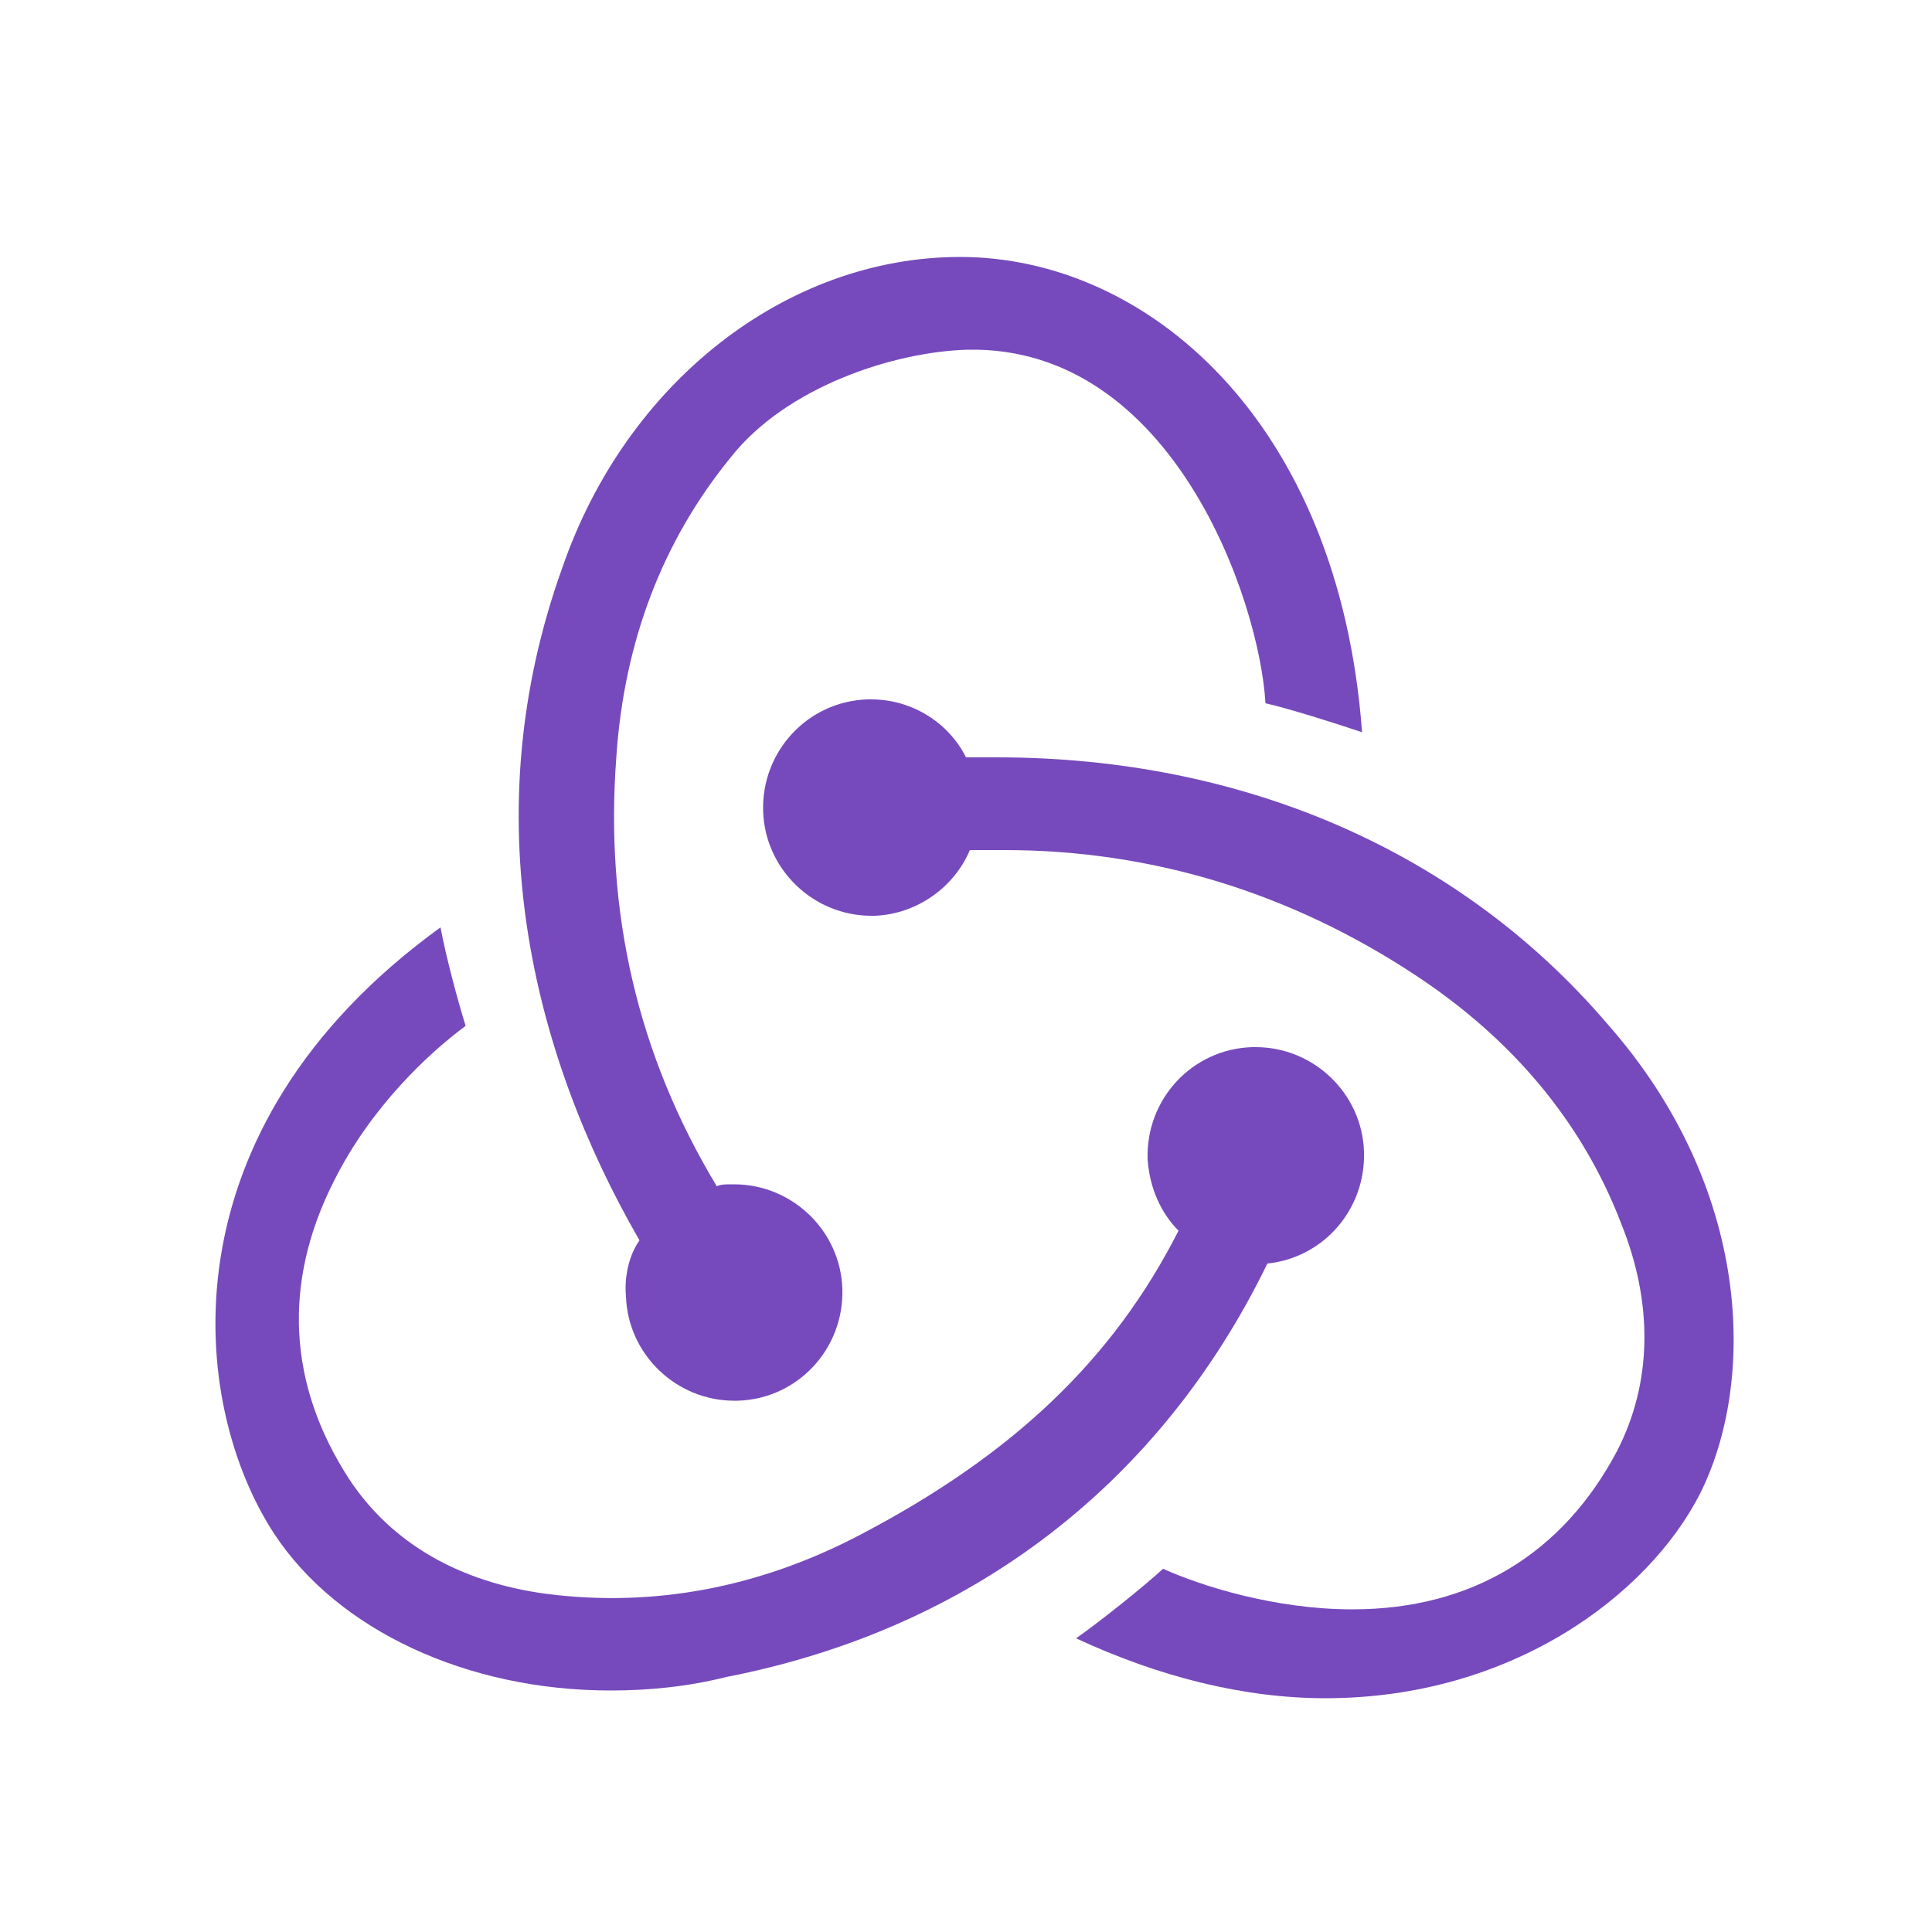
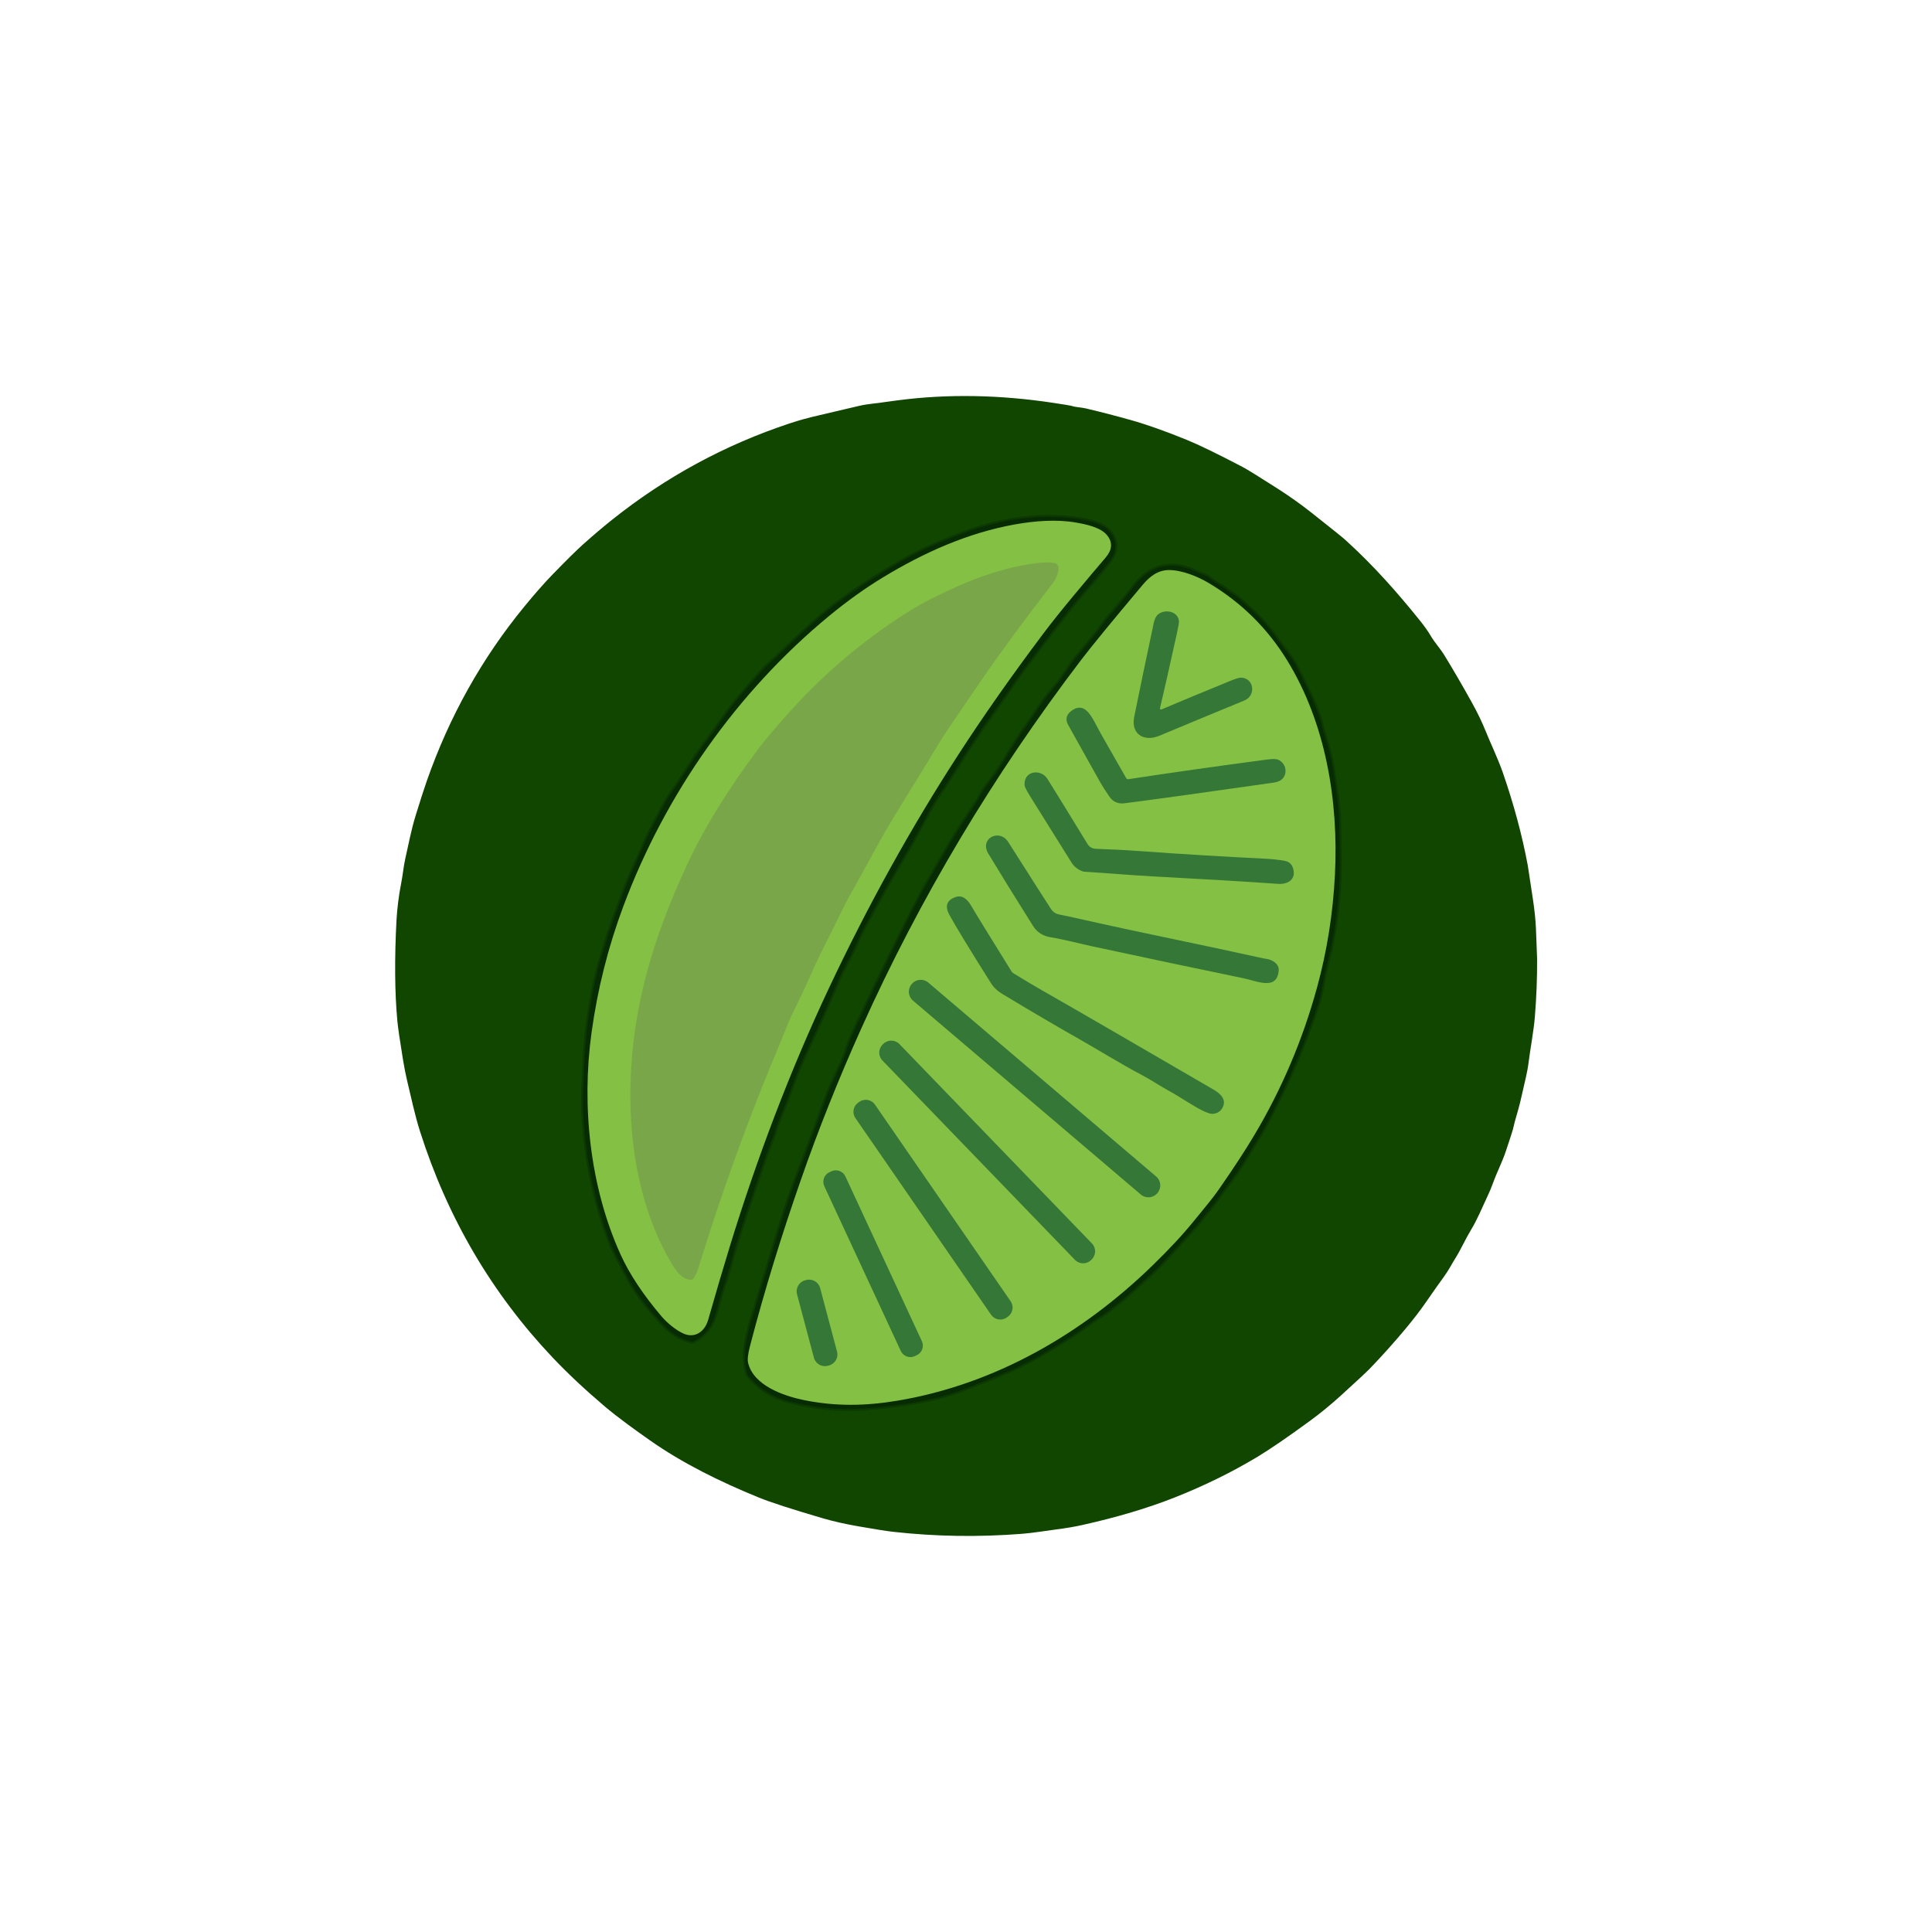
- <svg xmlns="http://www.w3.org/2000/svg" viewBox="0 0 100 100">
-   <g fill="#764ABC">
-     <path d="M65.6 65.4c2.9-.3 5.1-2.8 5-5.8-.1-3-2.6-5.4-5.6-5.4h-.2c-3.1.1-5.5 2.7-5.4 5.8.1 1.5.7 2.8 1.6 3.7-3.4 6.7-8.6 11.6-16.4 15.7-5.3 2.8-10.8 3.8-16.3 3.1-4.5-.6-8-2.6-10.2-5.9-3.2-4.9-3.5-10.2-.8-15.5 1.9-3.8 4.9-6.6 6.8-8-.4-1.3-1-3.5-1.3-5.1-14.5 10.5-13 24.7-8.6 31.4 3.3 5 10 8.1 17.4 8.1 2 0 4-.2 6-.7 12.8-2.5 22.5-10.1 28-21.4z" />
-     <path d="M83.2 53c-7.6-8.9-18.8-13.8-31.6-13.8H50c-.9-1.8-2.8-3-4.9-3h-.2c-3.1.1-5.5 2.7-5.4 5.8.1 3 2.6 5.4 5.6 5.4h.2c2.2-.1 4.1-1.5 4.9-3.4H52c7.6 0 14.8 2.2 21.3 6.5 5 3.3 8.6 7.6 10.6 12.8 1.7 4.2 1.6 8.3-.2 11.8-2.8 5.3-7.5 8.2-13.7 8.2-4 0-7.8-1.2-9.8-2.1-1.1 1-3.1 2.6-4.5 3.6 4.3 2 8.7 3.1 12.9 3.1 9.6 0 16.7-5.3 19.4-10.6 2.9-5.8 2.7-15.8-4.8-24.3z" />
-     <path d="M32.4 67.1c.1 3 2.6 5.4 5.6 5.4h.2c3.1-.1 5.5-2.7 5.4-5.8-.1-3-2.6-5.4-5.6-5.4h-.2c-.2 0-.5 0-.7.1-4.1-6.8-5.8-14.2-5.2-22.2.4-6 2.4-11.2 5.9-15.5 2.9-3.7 8.5-5.5 12.3-5.6 10.6-.2 15.1 13 15.4 18.3 1.3.3 3.5 1 5 1.5-1.2-16.2-11.2-24.6-20.8-24.6-9 0-17.3 6.5-20.6 16.1-4.6 12.8-1.6 25.1 4 34.8-.5.7-.8 1.8-.7 2.9z" />
+ <svg xmlns="http://www.w3.org/2000/svg" version="1.1" viewBox="0.00 0.00 1024.00 1024.00">
+   <path fill="#114601" d="   M 734.35 307.48   Q 743.40 317.44 752.72 329.07   Q 756.13 333.32 758.24 336.89   C 760.58 340.84 763.23 343.53 765.57 347.34   Q 772.24 358.19 779.91 371.97   Q 784.66 380.51 787.53 387.75   C 789.45 392.59 794.07 402.40 796.48 409.35   Q 805.31 434.80 809.76 458.75   Q 809.91 459.57 812.48 476.63   Q 813.80 485.38 814.09 492.28   Q 814.68 506.65 814.69 508.00   Q 814.79 523.28 813.49 539.20   C 812.92 546.21 810.94 556.93 810.26 562.54   C 809.53 568.54 808.45 571.99 806.90 579.14   Q 805.61 585.05 804.47 588.91   Q 802.51 595.50 801.87 598.64   Q 801.72 599.38 798.18 610.02   C 796.22 615.92 793.38 621.28 791.20 627.36   Q 790.09 630.48 788.29 634.27   C 785.34 640.52 783.05 646.29 779.65 651.88   C 776.74 656.68 774.31 662.20 771.57 666.58   C 769.61 669.71 767.74 673.37 765.44 676.51   Q 761.59 681.78 755.53 690.55   Q 751.28 696.69 745.08 704.14   Q 736.29 714.71 726.09 725.34   Q 723.64 727.89 710.71 739.65   Q 702.66 746.97 694.48 752.96   Q 676.29 766.25 666.59 772.08   Q 646.14 784.38 622.69 793.66   Q 601.19 802.17 573.40 808.34   Q 567.46 809.66 559.88 810.63   C 553.48 811.44 547.74 812.48 541.69 812.95   Q 507.08 815.67 473.29 811.88   Q 468.12 811.30 454.71 808.94   Q 444.24 807.10 436.31 804.78   Q 411.55 797.53 402.23 793.74   C 381.65 785.36 361.49 775.42 344.25 763.25   C 337.55 758.52 328.03 751.81 320.23 745.18   Q 304.70 731.98 292.94 719.56   Q 244.50 668.40 222.63 599.70   C 219.93 591.23 218.00 582.05 215.80 572.86   Q 214.62 567.90 213.65 562.01   Q 211.08 546.31 210.59 540.99   Q 208.53 518.48 210.15 487.65   C 210.46 481.67 211.50 473.84 212.44 469.19   C 213.51 463.91 213.83 459.43 214.82 455.05   C 216.60 447.24 217.93 439.92 220.37 432.00   Q 224.02 420.18 226.15 414.09   Q 244.09 362.68 277.97 321.41   Q 286.38 311.16 292.93 304.43   Q 304.23 292.81 309.04 288.53   Q 317.22 281.23 324.17 275.68   Q 366.96 241.49 418.56 224.40   Q 426.07 221.92 433.18 220.34   Q 433.40 220.29 447.97 216.85   Q 452.85 215.70 455.48 215.09   C 460.43 213.95 464.29 213.89 469.37 213.05   Q 470.22 212.91 475.67 212.20   Q 515.42 206.98 558.78 213.60   Q 567.28 214.89 567.87 215.10   C 570.14 215.89 573.04 215.89 575.36 216.43   Q 587.76 219.37 599.58 222.70   Q 611.84 226.15 629.10 233.17   Q 638.41 236.96 658.50 247.45   Q 662.21 249.39 677.30 259.06   Q 686.66 265.05 695.19 271.79   Q 710.91 284.22 712.99 286.10   Q 723.98 296.07 734.35 307.48   Z   M 366.25 711.05   A 1.89 1.88 38.6 0 0 367.61 710.90   C 379.57 704.64 379.09 694.43 383.25 682.67   Q 385.37 676.70 388.82 664.11   Q 392.04 652.38 406.49 610.89   C 408.13 606.19 409.84 602.90 411.00 598.71   Q 411.86 595.62 414.43 589.60   C 417.84 581.61 421.04 571.58 424.54 563.73   C 432.67 545.48 436.28 538.63 442.68 523.19   Q 446.07 515.05 450.87 506.29   C 453.18 502.09 455.09 496.92 457.12 493.12   Q 469.88 469.27 481.24 450.33   C 488.07 438.94 491.82 429.65 499.18 418.93   Q 502.70 413.80 510.60 401.10   Q 518.62 388.22 532.60 368.91   C 534.76 365.93 536.60 362.84 538.71 359.94   Q 545.78 350.23 553.00 340.79   Q 560.93 330.42 567.57 321.96   C 574.56 313.06 581.29 306.37 588.34 297.11   C 593.98 289.70 590.68 281.36 582.62 277.88   Q 579.56 276.55 575.66 275.78   C 554.21 271.52 531.45 274.86 511.13 282.41   C 500.45 286.38 488.24 291.45 477.57 297.60   Q 460.35 307.52 444.54 319.05   Q 433.38 327.19 414.67 345.42   Q 411.91 348.11 409.46 350.19   C 403.89 354.93 399.23 361.04 394.69 366.12   C 386.29 375.52 380.11 385.60 373.19 394.64   C 367.04 402.67 362.26 411.44 355.88 420.25   C 352.35 425.13 350.05 430.60 347.55 434.97   C 343.39 442.25 339.91 451.29 336.08 459.56   C 331.63 469.18 327.34 481.67 324.14 490.24   C 322.06 495.82 320.68 501.33 319.07 506.40   Q 316.86 513.34 315.73 518.65   Q 311.11 540.38 310.11 556.34   Q 308.67 579.38 309.05 588.56   Q 310.27 617.78 318.82 645.29   Q 322.73 657.88 325.58 663.44   C 328.43 668.99 332.99 678.14 336.74 683.82   Q 342.95 693.24 352.41 702.92   C 356.63 707.24 360.70 709.53 366.25 711.05   Z   M 396.52 729.05   Q 405.31 739.59 419.32 743.05   Q 441.19 748.43 463.00 746.20   C 479.05 744.55 494.35 742.26 507.72 737.44   Q 516.14 734.40 531.58 728.00   Q 542.88 723.31 552.15 717.80   Q 567.52 708.66 571.69 705.67   Q 581.07 698.93 582.38 698.23   C 586.01 696.27 588.39 693.94 591.95 691.21   C 597.59 686.88 604.27 680.30 608.03 677.08   Q 612.36 673.37 616.96 668.38   Q 625.66 658.94 632.94 650.89   Q 634.70 648.95 636.52 646.56   C 639.44 642.73 642.44 639.57 645.17 635.54   C 649.28 629.44 653.76 624.45 657.38 618.65   Q 667.88 601.83 670.31 597.33   Q 687.59 565.35 698.92 531.23   Q 699.88 528.35 701.17 521.15   Q 702.16 515.59 703.35 511.06   Q 710.25 484.88 710.14 456.98   Q 710.10 447.11 709.72 432.92   Q 709.54 426.50 706.33 406.60   Q 705.15 399.30 701.69 388.65   Q 701.14 386.96 700.69 384.87   C 699.76 380.59 698.16 376.88 696.19 372.09   Q 693.87 366.48 692.16 363.34   C 690.39 360.11 687.22 352.28 683.66 347.66   Q 678.75 341.27 674.12 334.90   C 669.38 328.37 663.24 323.13 656.78 317.32   C 654.51 315.27 652.41 314.37 650.45 312.81   C 647.59 310.52 643.76 308.90 641.08 306.43   A 6.50 6.39 -13.6 0 0 638.86 305.10   Q 637.43 304.61 633.24 302.67   C 621.16 297.09 609.65 299.56 601.37 310.34   Q 595.47 318.02 586.95 327.83   Q 585.42 329.59 584.54 330.91   Q 583.06 333.11 582.27 334.12   Q 576.34 341.68 570.20 348.72   C 567.45 351.87 564.04 358.30 560.36 362.59   C 557.21 366.25 554.19 369.78 551.14 374.37   Q 544.89 383.79 542.55 386.98   C 536.98 394.55 531.61 405.27 525.77 412.71   Q 520.46 419.47 518.29 424.23   Q 518.23 424.35 509.53 437.51   Q 505.18 444.09 493.37 464.62   Q 486.53 476.51 478.64 492.54   Q 463.81 522.65 461.36 528.05   C 456.51 538.72 450.94 549.05 448.76 556.40   Q 447.41 560.97 444.21 567.45   Q 440.40 575.16 437.93 581.94   Q 428.83 606.98 423.19 621.59   Q 417.85 635.42 413.67 649.18   Q 397.72 701.62 397.61 702.05   C 395.19 711.42 393.49 718.98 395.97 727.99   A 2.82 2.81 -72.5 0 0 396.52 729.05   Z" />
+   <g stroke-width="2.00" fill="none" stroke-linecap="butt">
+     <path stroke="#0c3902" d="   M 366.25 711.05   A 1.89 1.88 38.6 0 0 367.61 710.90   C 379.57 704.64 379.09 694.43 383.25 682.67   Q 385.37 676.70 388.82 664.11   Q 392.04 652.38 406.49 610.89   C 408.13 606.19 409.84 602.90 411.00 598.71   Q 411.86 595.62 414.43 589.60   C 417.84 581.61 421.04 571.58 424.54 563.73   C 432.67 545.48 436.28 538.63 442.68 523.19   Q 446.07 515.05 450.87 506.29   C 453.18 502.09 455.09 496.92 457.12 493.12   Q 469.88 469.27 481.24 450.33   C 488.07 438.94 491.82 429.65 499.18 418.93   Q 502.70 413.80 510.60 401.10   Q 518.62 388.22 532.60 368.91   C 534.76 365.93 536.60 362.84 538.71 359.94   Q 545.78 350.23 553.00 340.79   Q 560.93 330.42 567.57 321.96   C 574.56 313.06 581.29 306.37 588.34 297.11   C 593.98 289.70 590.68 281.36 582.62 277.88   Q 579.56 276.55 575.66 275.78   C 554.21 271.52 531.45 274.86 511.13 282.41   C 500.45 286.38 488.24 291.45 477.57 297.60   Q 460.35 307.52 444.54 319.05   Q 433.38 327.19 414.67 345.42   Q 411.91 348.11 409.46 350.19   C 403.89 354.93 399.23 361.04 394.69 366.12   C 386.29 375.52 380.11 385.60 373.19 394.64   C 367.04 402.67 362.26 411.44 355.88 420.25   C 352.35 425.13 350.05 430.60 347.55 434.97   C 343.39 442.25 339.91 451.29 336.08 459.56   C 331.63 469.18 327.34 481.67 324.14 490.24   C 322.06 495.82 320.68 501.33 319.07 506.40   Q 316.86 513.34 315.73 518.65   Q 311.11 540.38 310.11 556.34   Q 308.67 579.38 309.05 588.56   Q 310.27 617.78 318.82 645.29   Q 322.73 657.88 325.58 663.44   C 328.43 668.99 332.99 678.14 336.74 683.82   Q 342.95 693.24 352.41 702.92   C 356.63 707.24 360.70 709.53 366.25 711.05" />
+     <path stroke="#0c3902" d="   M 396.52 729.05   Q 405.31 739.59 419.32 743.05   Q 441.19 748.43 463.00 746.20   C 479.05 744.55 494.35 742.26 507.72 737.44   Q 516.14 734.40 531.58 728.00   Q 542.88 723.31 552.15 717.80   Q 567.52 708.66 571.69 705.67   Q 581.07 698.93 582.38 698.23   C 586.01 696.27 588.39 693.94 591.95 691.21   C 597.59 686.88 604.27 680.30 608.03 677.08   Q 612.36 673.37 616.96 668.38   Q 625.66 658.94 632.94 650.89   Q 634.70 648.95 636.52 646.56   C 639.44 642.73 642.44 639.57 645.17 635.54   C 649.28 629.44 653.76 624.45 657.38 618.65   Q 667.88 601.83 670.31 597.33   Q 687.59 565.35 698.92 531.23   Q 699.88 528.35 701.17 521.15   Q 702.16 515.59 703.35 511.06   Q 710.25 484.88 710.14 456.98   Q 710.10 447.11 709.72 432.92   Q 709.54 426.50 706.33 406.60   Q 705.15 399.30 701.69 388.65   Q 701.14 386.96 700.69 384.87   C 699.76 380.59 698.16 376.88 696.19 372.09   Q 693.87 366.48 692.16 363.34   C 690.39 360.11 687.22 352.28 683.66 347.66   Q 678.75 341.27 674.12 334.90   C 669.38 328.37 663.24 323.13 656.78 317.32   C 654.51 315.27 652.41 314.37 650.45 312.81   C 647.59 310.52 643.76 308.90 641.08 306.43   A 6.50 6.39 -13.6 0 0 638.86 305.10   Q 637.43 304.61 633.24 302.67   C 621.16 297.09 609.65 299.56 601.37 310.34   Q 595.47 318.02 586.95 327.83   Q 585.42 329.59 584.54 330.91   Q 583.06 333.11 582.27 334.12   Q 576.34 341.68 570.20 348.72   C 567.45 351.87 564.04 358.30 560.36 362.59   C 557.21 366.25 554.19 369.78 551.14 374.37   Q 544.89 383.79 542.55 386.98   C 536.98 394.55 531.61 405.27 525.77 412.71   Q 520.46 419.47 518.29 424.23   Q 518.23 424.35 509.53 437.51   Q 505.18 444.09 493.37 464.62   Q 486.53 476.51 478.64 492.54   Q 463.81 522.65 461.36 528.05   C 456.51 538.72 450.94 549.05 448.76 556.40   Q 447.41 560.97 444.21 567.45   Q 440.40 575.16 437.93 581.94   Q 428.83 606.98 423.19 621.59   Q 417.85 635.42 413.67 649.18   Q 397.72 701.62 397.61 702.05   C 395.19 711.42 393.49 718.98 395.97 727.99   A 2.82 2.81 -72.5 0 0 396.52 729.05" />
  </g>
+   <path fill="#062c03" fill-opacity="0.996" d="   M 366.25 711.05   C 360.70 709.53 356.63 707.24 352.41 702.92   Q 342.95 693.24 336.74 683.82   C 332.99 678.14 328.43 668.99 325.58 663.44   Q 322.73 657.88 318.82 645.29   Q 310.27 617.78 309.05 588.56   Q 308.67 579.38 310.11 556.34   Q 311.11 540.38 315.73 518.65   Q 316.86 513.34 319.07 506.40   C 320.68 501.33 322.06 495.82 324.14 490.24   C 327.34 481.67 331.63 469.18 336.08 459.56   C 339.91 451.29 343.39 442.25 347.55 434.97   C 350.05 430.60 352.35 425.13 355.88 420.25   C 362.26 411.44 367.04 402.67 373.19 394.64   C 380.11 385.60 386.29 375.52 394.69 366.12   C 399.23 361.04 403.89 354.93 409.46 350.19   Q 411.91 348.11 414.67 345.42   Q 433.38 327.19 444.54 319.05   Q 460.35 307.52 477.57 297.60   C 488.24 291.45 500.45 286.38 511.13 282.41   C 531.45 274.86 554.21 271.52 575.66 275.78   Q 579.56 276.55 582.62 277.88   C 590.68 281.36 593.98 289.70 588.34 297.11   C 581.29 306.37 574.56 313.06 567.57 321.96   Q 560.93 330.42 553.00 340.79   Q 545.78 350.23 538.71 359.94   C 536.60 362.84 534.76 365.93 532.60 368.91   Q 518.62 388.22 510.60 401.10   Q 502.70 413.80 499.18 418.93   C 491.82 429.65 488.07 438.94 481.24 450.33   Q 469.88 469.27 457.12 493.12   C 455.09 496.92 453.18 502.09 450.87 506.29   Q 446.07 515.05 442.68 523.19   C 436.28 538.63 432.67 545.48 424.54 563.73   C 421.04 571.58 417.84 581.61 414.43 589.60   Q 411.86 595.62 411.00 598.71   C 409.84 602.90 408.13 606.19 406.49 610.89   Q 392.04 652.38 388.82 664.11   Q 385.37 676.70 383.25 682.67   C 379.09 694.43 379.57 704.64 367.61 710.90   A 1.89 1.88 38.6 0 1 366.25 711.05   Z" />
+   <path fill="#84c044" d="   M 375.34 699.55   C 373.57 705.73 368.31 709.65 362.03 706.72   C 358.03 704.86 353.47 701.05 350.64 697.72   Q 335.92 680.40 328.87 664.82   C 312.62 628.91 308.18 586.09 313.54 547.24   Q 318.32 512.59 330.44 480.19   C 352.56 421.01 390.66 366.65 439.55 326.38   Q 453.80 314.64 468.00 306.02   C 489.74 292.83 513.02 282.42 537.93 277.95   C 548.32 276.09 560.14 275.13 570.50 277.00   C 575.62 277.93 583.63 279.45 587.05 284.03   Q 591.15 289.52 586.02 295.51   Q 579.11 303.57 569.03 315.69   Q 559.32 327.36 552.58 336.34   Q 527.72 369.46 508.06 399.79   Q 470.36 457.96 439.49 523.44   C 418.54 567.89 401.13 614.11 386.89 660.39   Q 381.82 676.87 375.34 699.55   Z" />
+   <path fill="#78a648" d="   M 367.54 677.59   A 1.74 1.73 -70.0 0 1 365.94 678.34   C 361.67 677.95 358.55 674.02 356.38 670.40   C 336.71 637.60 331.77 596.42 335.03 559.25   C 338.06 524.82 348.22 493.03 363.33 460.13   C 373.85 437.23 387.22 416.57 402.24 396.48   Q 405.68 391.88 416.01 380.11   C 432.11 361.79 449.69 345.98 470.05 331.76   Q 482.82 322.83 493.37 317.49   C 512.12 308.00 531.12 300.39 551.53 298.24   Q 555.72 297.80 558.97 298.47   A 2.66 2.65 -81.8 0 1 561.07 301.29   Q 560.72 305.51 557.91 309.17   Q 531.98 342.85 516.75 365.50   Q 511.38 373.49 503.30 385.26   C 497.37 393.90 492.59 402.61 486.85 411.77   Q 471.16 436.82 465.50 447.25   Q 456.01 464.74 453.34 469.37   Q 448.92 477.01 444.63 485.92   C 440.39 494.72 434.87 504.97 430.15 515.70   Q 425.97 525.20 419.61 538.11   C 417.41 542.59 415.38 548.35 413.74 552.23   Q 389.19 610.21 370.07 672.29   Q 369.16 675.23 367.54 677.59   Z" />
+   <path fill="#062c03" fill-opacity="0.996" d="   M 395.97 727.99   C 393.49 718.98 395.19 711.42 397.61 702.05   Q 397.72 701.62 413.67 649.18   Q 417.85 635.42 423.19 621.59   Q 428.83 606.98 437.93 581.94   Q 440.40 575.16 444.21 567.45   Q 447.41 560.97 448.76 556.40   C 450.94 549.05 456.51 538.72 461.36 528.05   Q 463.81 522.65 478.64 492.54   Q 486.53 476.51 493.37 464.62   Q 505.18 444.09 509.53 437.51   Q 518.23 424.35 518.29 424.23   Q 520.46 419.47 525.77 412.71   C 531.61 405.27 536.98 394.55 542.55 386.98   Q 544.89 383.79 551.14 374.37   C 554.19 369.78 557.21 366.25 560.36 362.59   C 564.04 358.30 567.45 351.87 570.20 348.72   Q 576.34 341.68 582.27 334.12   Q 583.06 333.11 584.54 330.91   Q 585.42 329.59 586.95 327.83   Q 595.47 318.02 601.37 310.34   C 609.65 299.56 621.16 297.09 633.24 302.67   Q 637.43 304.61 638.86 305.10   A 6.50 6.39 -13.6 0 1 641.08 306.43   C 643.76 308.90 647.59 310.52 650.45 312.81   C 652.41 314.37 654.51 315.27 656.78 317.32   C 663.24 323.13 669.38 328.37 674.12 334.90   Q 678.75 341.27 683.66 347.66   C 687.22 352.28 690.39 360.11 692.16 363.34   Q 693.87 366.48 696.19 372.09   C 698.16 376.88 699.76 380.59 700.69 384.87   Q 701.14 386.96 701.69 388.65   Q 705.15 399.30 706.33 406.60   Q 709.54 426.50 709.72 432.92   Q 710.10 447.11 710.14 456.98   Q 710.25 484.88 703.35 511.06   Q 702.16 515.59 701.17 521.15   Q 699.88 528.35 698.92 531.23   Q 687.59 565.35 670.31 597.33   Q 667.88 601.83 657.38 618.65   C 653.76 624.45 649.28 629.44 645.17 635.54   C 642.44 639.57 639.44 642.73 636.52 646.56   Q 634.70 648.95 632.94 650.89   Q 625.66 658.94 616.96 668.38   Q 612.36 673.37 608.03 677.08   C 604.27 680.30 597.59 686.88 591.95 691.21   C 588.39 693.94 586.01 696.27 582.38 698.23   Q 581.07 698.93 571.69 705.67   Q 567.52 708.66 552.15 717.80   Q 542.88 723.31 531.58 728.00   Q 516.14 734.40 507.72 737.44   C 494.35 742.26 479.05 744.55 463.00 746.20   Q 441.19 748.43 419.32 743.05   Q 405.31 739.59 396.52 729.05   A 2.82 2.81 -72.5 0 1 395.97 727.99   Z" />
+   <path fill="#84c044" d="   M 610.79 670.79   C 573.51 707.00 527.46 733.65 475.98 742.34   C 458.82 745.24 442.65 745.48 425.99 742.05   C 415.32 739.86 399.31 734.35 396.50 722.27   Q 395.89 719.68 397.54 713.34   C 405.30 683.53 414.49 654.03 424.38 625.62   Q 438.40 585.34 456.61 544.86   Q 502.93 441.88 572.92 349.92   Q 581.23 339.01 605.78 309.82   C 609.35 305.57 613.71 302.17 619.52 302.14   C 626.36 302.10 634.87 305.57 640.58 308.97   Q 666.56 324.43 682.34 350.20   C 702.68 383.41 709.51 424.52 707.55 463.53   Q 706.00 494.47 698.02 523.54   Q 686.59 565.16 664.65 601.92   Q 657.62 613.69 646.46 629.76   C 642.27 635.81 638.24 640.38 632.83 647.08   Q 624.17 657.80 610.79 670.79   Z" />
+   <path fill="#357737" d="   M 614.81 375.40   A 0.55 0.55 0.0 0 0 615.56 376.03   Q 631.43 369.32 651.85 360.97   Q 656.38 359.11 657.88 359.17   C 664.76 359.47 665.81 368.73 659.52 371.29   Q 642.68 378.17 614.46 389.97   C 606.54 393.29 599.28 389.30 601.16 379.93   Q 605.48 358.54 610.81 333.53   C 611.52 330.20 611.91 326.85 614.24 325.30   C 618.08 322.73 624.42 324.24 624.87 329.21   Q 624.98 330.32 623.66 336.26   Q 617.60 363.69 614.81 375.40   Z" />
+   <path fill="#357737" d="   M 598.04 412.99   Q 630.82 407.98 671.81 402.54   Q 676.03 401.98 677.61 402.72   C 681.29 404.45 682.58 409.26 680.04 412.40   Q 678.49 414.31 675.28 414.77   Q 620.52 422.61 596.02 425.75   Q 590.83 426.41 587.94 422.14   Q 584.51 417.07 583.35 415.00   Q 576.88 403.35 566.15 384.23   Q 563.56 379.60 568.45 376.35   Q 572.93 373.37 576.63 377.39   C 579.21 380.19 581.55 385.53 583.59 389.08   Q 593.92 407.09 596.91 412.44   A 1.12 1.11 70.8 0 0 598.04 412.99   Z" />
+   <path fill="#357737" d="   M 543.02 415.55   C 543.04 408.42 551.77 407.42 555.17 412.85   Q 561.65 423.20 576.30 447.17   C 577.41 449.00 578.88 449.82 581.19 449.90   Q 593.51 450.31 604.75 451.14   Q 637.05 453.49 670.98 455.15   C 674.37 455.31 677.80 455.70 680.99 456.29   Q 684.23 456.89 685.27 459.99   C 687.24 465.87 682.80 468.84 677.52 468.47   Q 652.82 466.73 610.95 464.50   C 600.12 463.93 586.69 462.74 574.83 462.03   A 4.06 3.95 56.4 0 1 573.72 461.79   Q 569.90 460.33 567.98 457.26   Q 548.42 425.92 547.61 424.64   Q 543.57 418.24 543.17 416.75   A 4.33 4.30 38.1 0 1 543.02 415.55   Z" />
+   <path fill="#357737" d="   M 671.36 508.25   C 674.27 508.62 677.98 510.86 677.74 514.27   C 676.98 525.18 666.25 519.99 659.40 518.57   Q 621.77 510.78 579.50 501.70   C 572.72 500.25 564.13 497.97 556.76 496.75   Q 550.67 495.75 547.54 490.77   Q 533.40 468.31 523.85 452.47   C 518.95 444.36 529.75 439.00 534.35 446.23   Q 552.99 475.58 556.91 481.57   C 558.13 483.43 559.45 484.36 561.78 484.78   Q 564.53 485.29 575.28 487.71   C 606.43 494.72 636.37 500.58 669.39 507.91   Q 670.40 508.13 671.36 508.25   Z" />
+   <path fill="#357737" d="   M 642.81 590.36   Q 641.26 590.51 637.70 588.81   C 632.48 586.32 625.04 581.12 619.87 578.35   C 614.99 575.74 610.59 572.62 605.01 569.68   C 594.47 564.13 580.42 555.50 572.25 550.87   Q 553.34 540.16 531.22 526.79   C 528.55 525.17 526.77 523.52 525.00 520.72   Q 508.01 493.76 503.18 484.85   Q 499.43 477.93 506.47 475.46   C 510.13 474.18 512.76 476.69 514.76 480.10   Q 518.90 487.16 536.16 514.92   A 2.87 2.79 0.5 0 0 537.08 515.83   C 548.24 522.75 558.15 528.22 568.74 534.32   Q 583.71 542.93 643.22 577.52   C 646.58 579.47 650.26 582.57 648.04 586.96   Q 646.50 590.03 642.81 590.36   Z" />
+   <path fill="#357737" d="   M 613.378 632.43   A 6.18 6.18 0.0 0 1 604.666 633.131   L 483.886 530.339   A 6.18 6.18 0.0 0 1 483.185 521.627   L 483.302 521.49   A 6.18 6.18 0.0 0 1 492.014 520.789   L 612.794 623.581   A 6.18 6.18 0.0 0 1 613.495 632.293   L 613.378 632.43   Z" />
+   <path fill="#357737" d="   M 578.756 659.057   A 6.00 6.00 0.0 0 1 578.608 667.541   L 578.234 667.902   A 6.00 6.00 0.0 0 1 569.75 667.754   L 467.704 562.083   A 6.00 6.00 0.0 0 1 467.852 553.599   L 468.226 553.238   A 6.00 6.00 0.0 0 1 476.71 553.386   L 578.756 659.057   Z" />
+   <path fill="#357737" d="   M 535.659 689.707   A 5.88 5.88 0.0 0 1 534.158 697.886   L 533.483 698.352   A 5.88 5.88 0.0 0 1 525.304 696.851   L 453.381 592.592   A 5.88 5.88 0.0 0 1 454.882 584.413   L 455.557 583.948   A 5.88 5.88 0.0 0 1 463.736 585.449   L 535.659 689.707   Z" />
+   <path fill="#357737" d="   M 488.62 710.871   A 5.58 5.58 0.0 0 1 485.908 718.281   L 484.856 718.77   A 5.58 5.58 0.0 0 1 477.445 716.058   L 436.9 628.709   A 5.58 5.58 0.0 0 1 439.612 621.299   L 440.664 620.81   A 5.58 5.58 0.0 0 1 448.075 623.522   L 488.62 710.871   Z" />
+   <path fill="#357737" d="   M 443.644 716.354   A 6.02 6.02 0.0 0 1 439.374 723.72   L 438.755 723.885   A 6.02 6.02 0.0 0 1 431.39 719.615   L 422.437 685.966   A 6.02 6.02 0.0 0 1 426.706 678.6   L 427.325 678.436   A 6.02 6.02 0.0 0 1 434.69 682.705   L 443.644 716.354   Z" />
</svg>
